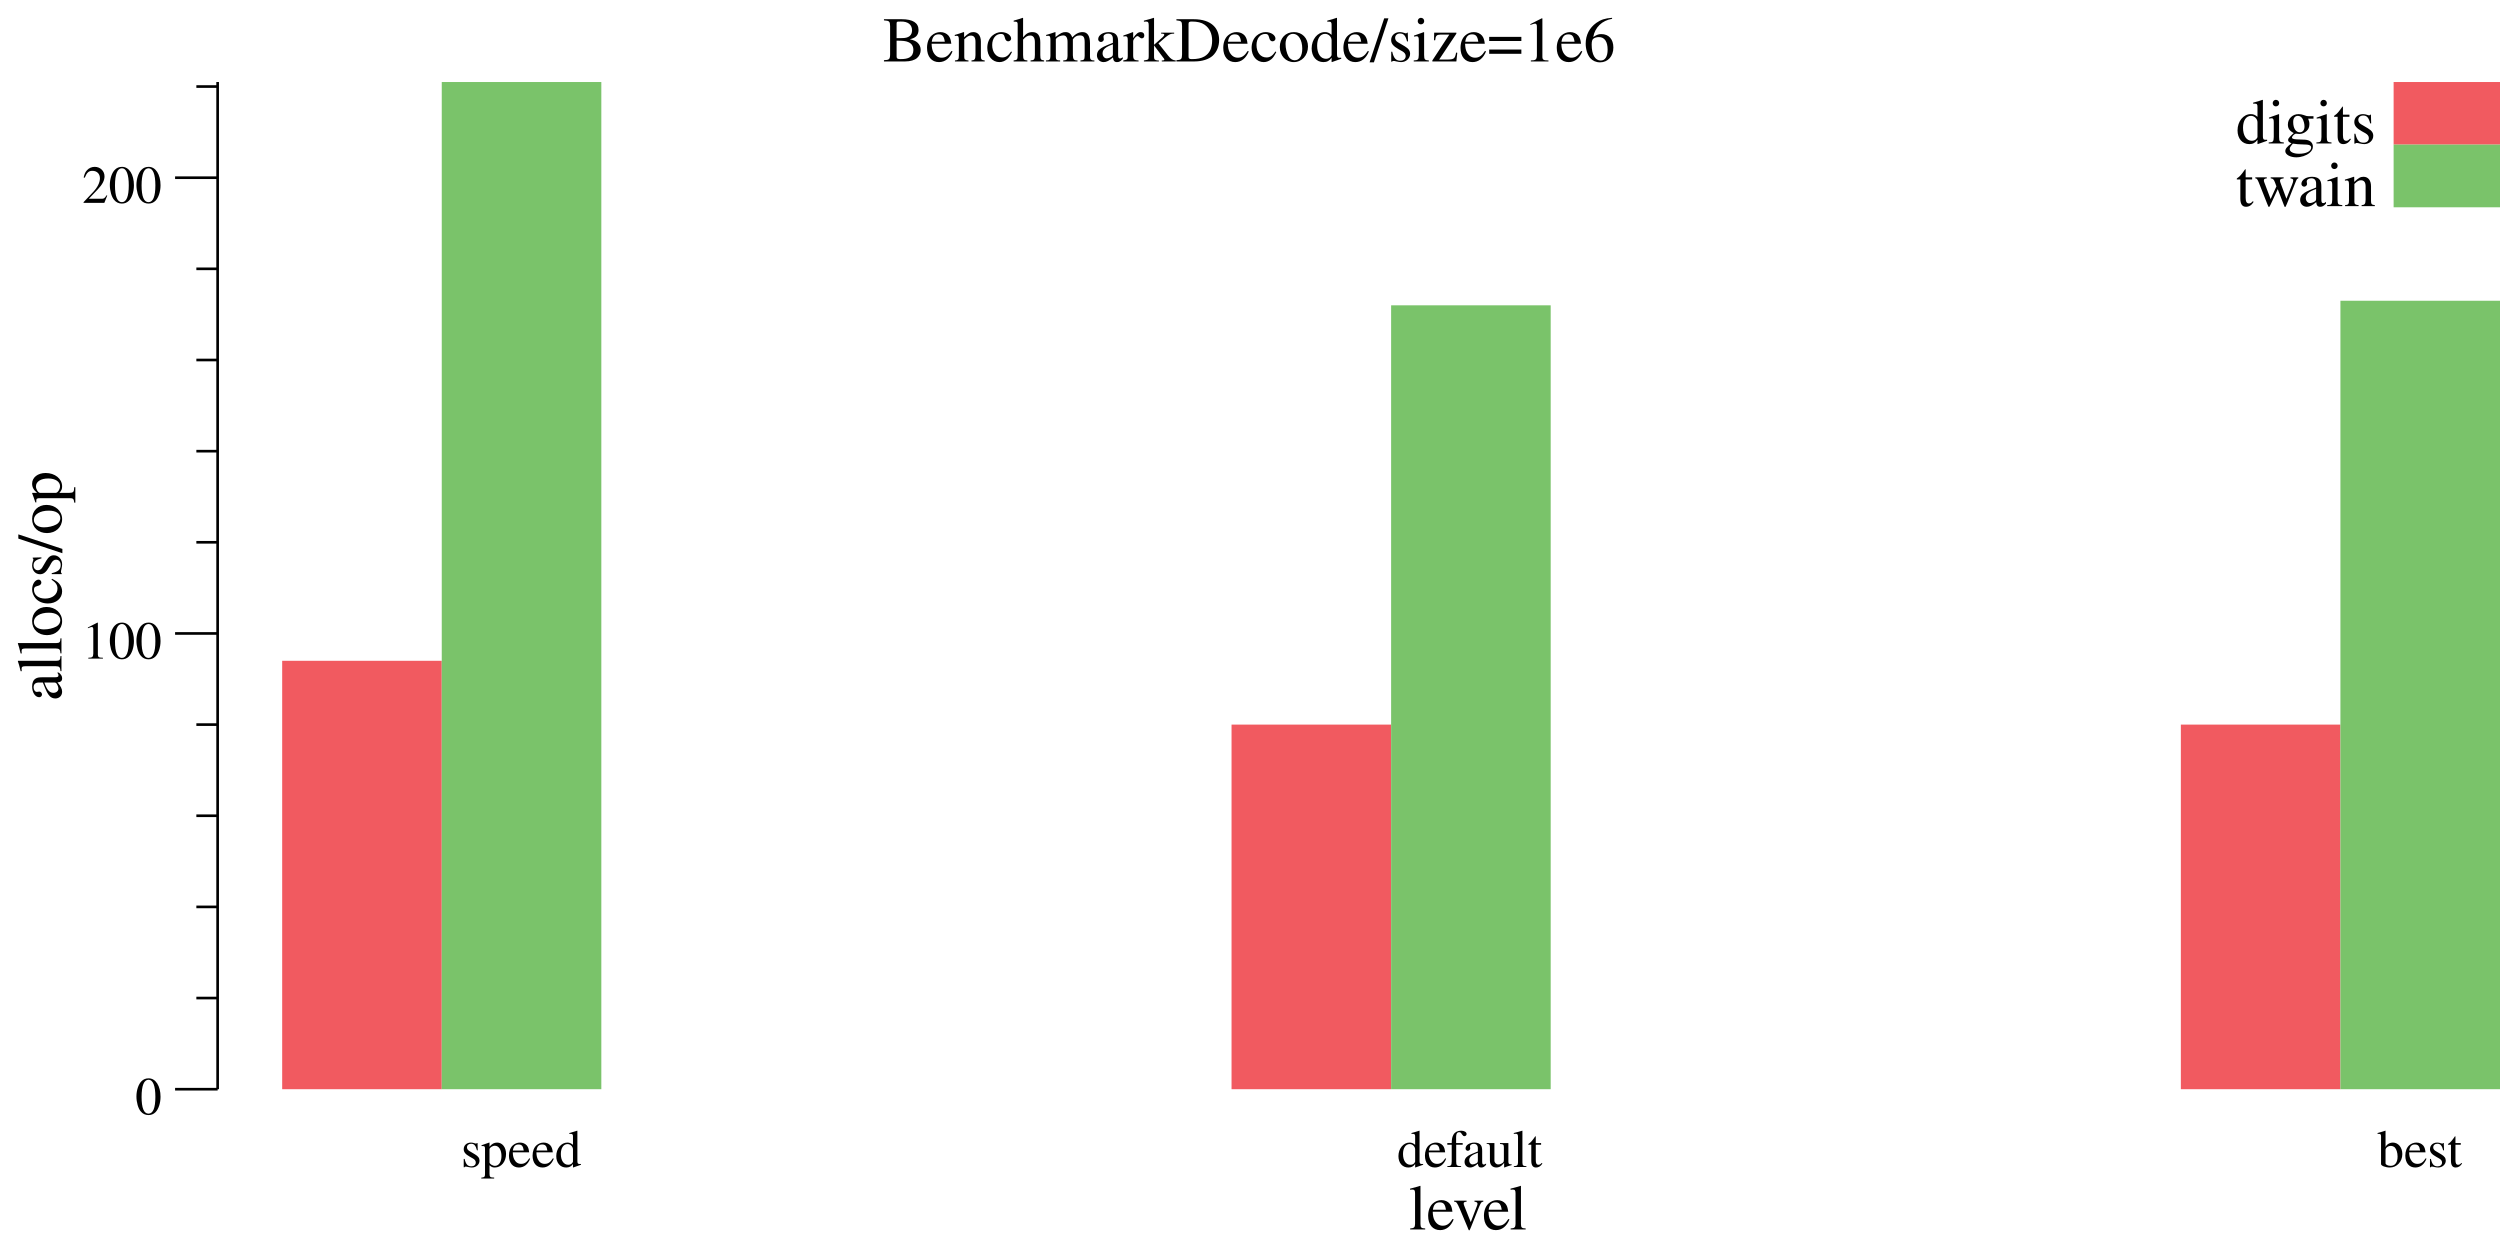
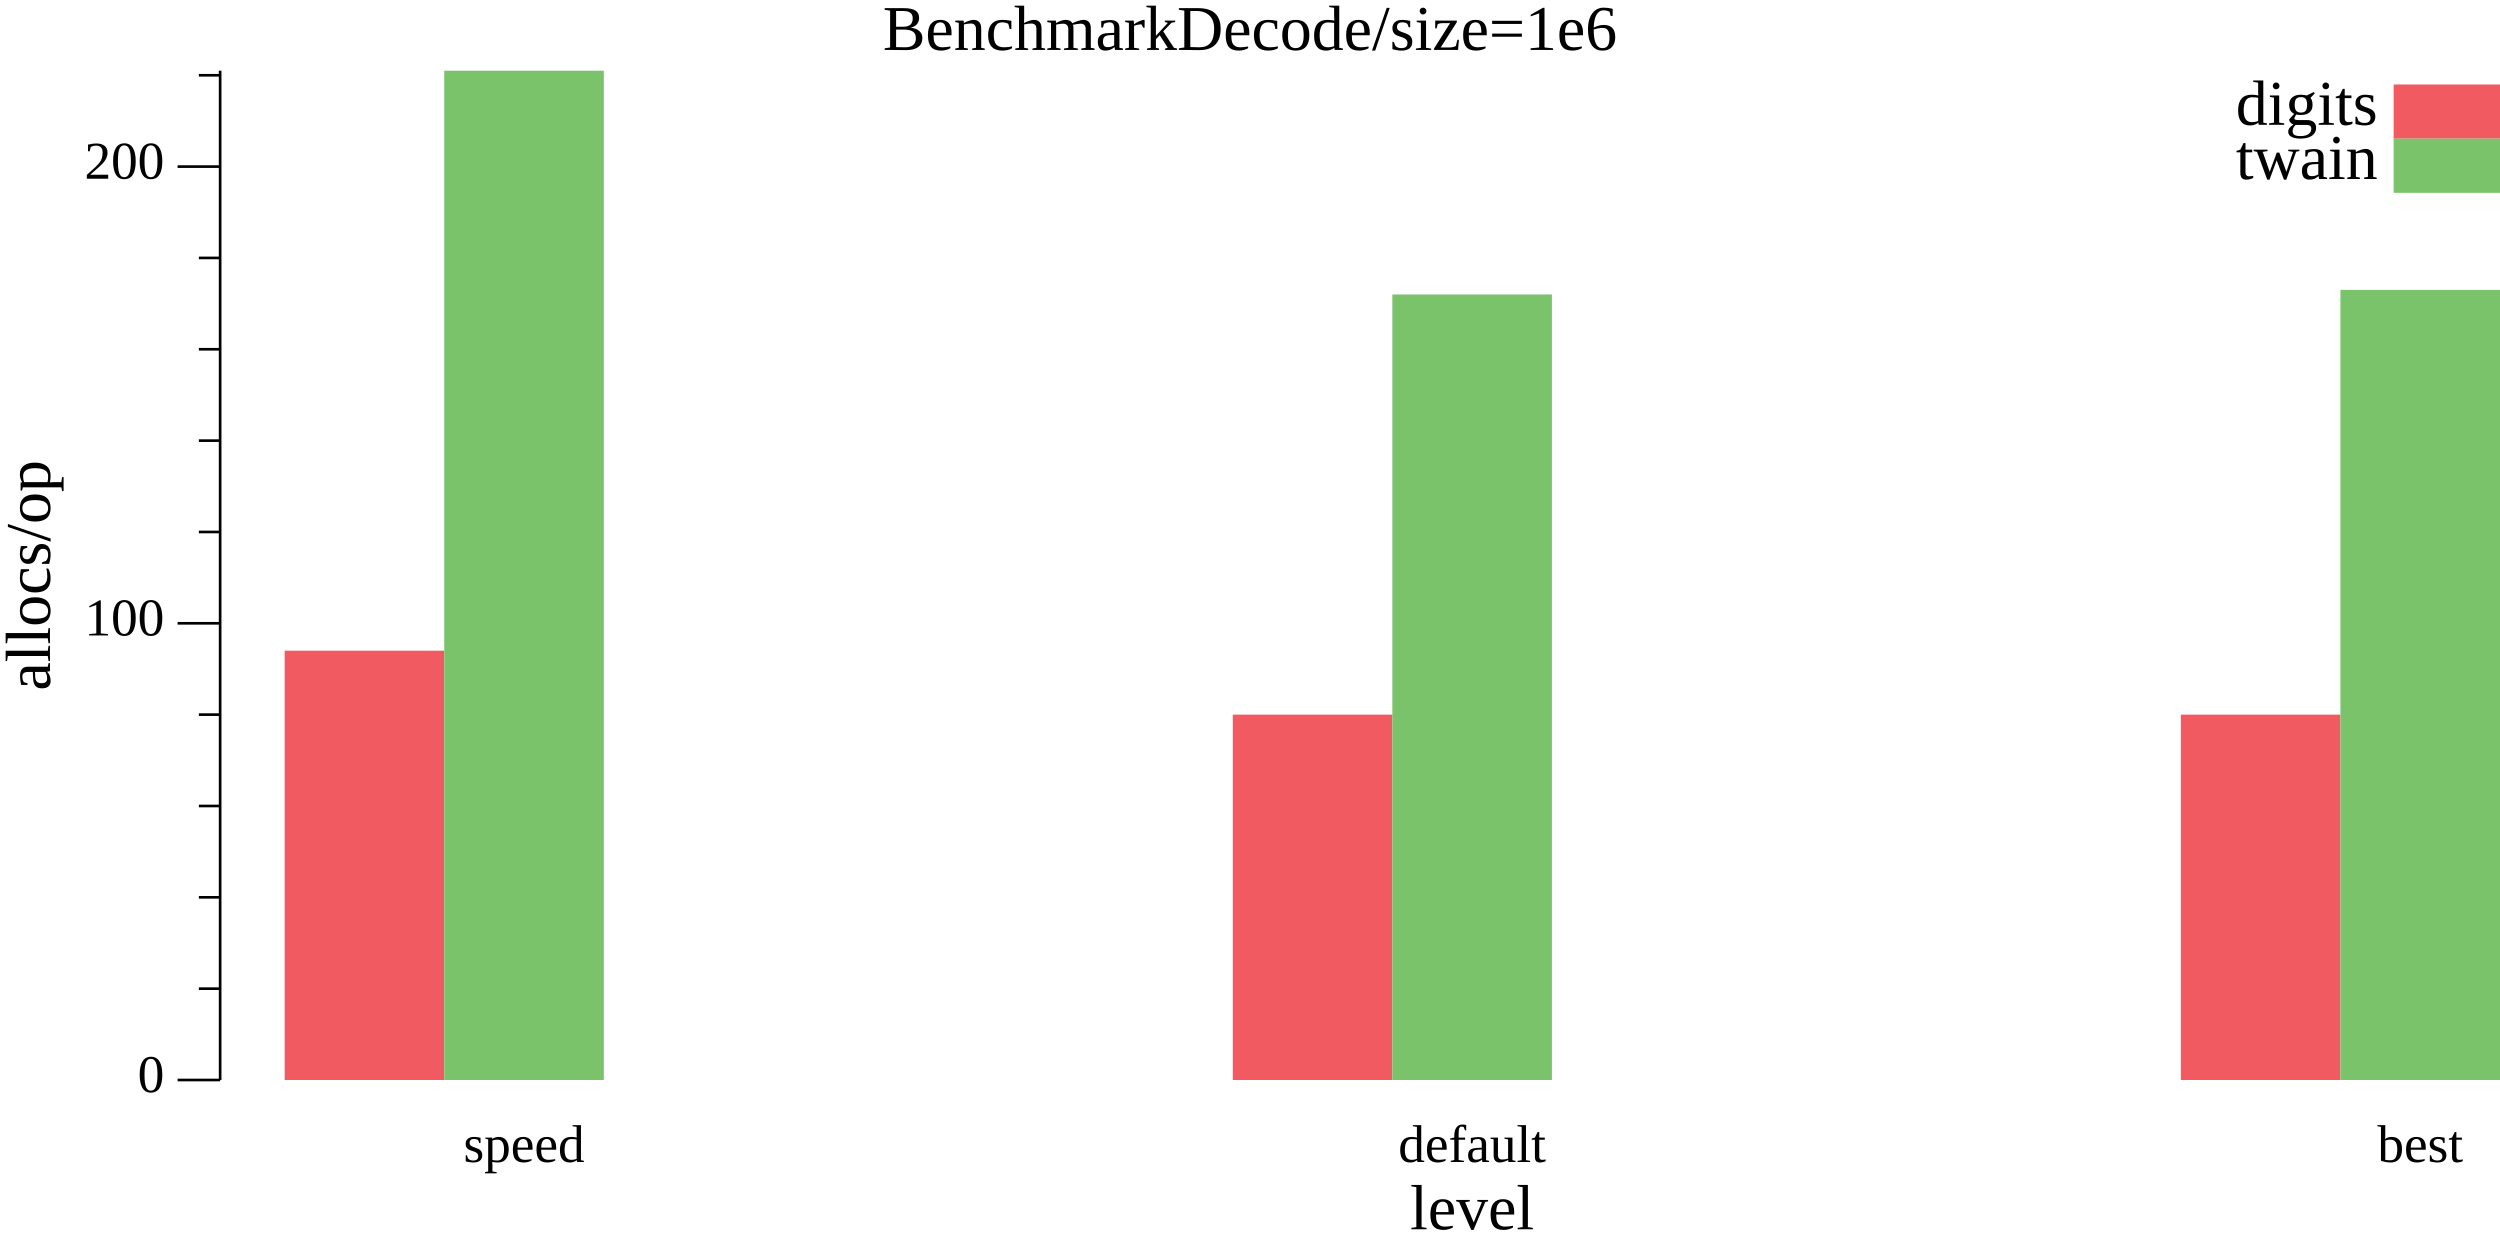
<svg xmlns="http://www.w3.org/2000/svg" width="470pt" height="235pt" viewBox="0 0 470 235">
  <g transform="scale(1, -1) translate(0, -235)">
    <path d="M0,0L470,0L470,235L0,235Z" style="fill:#FFFFFF" />
-     <text x="165.98" y="-223.45" transform="scale(1, -1)" style="font-family:Times;font-weight:normal;font-style:normal;font-size:12px">BenchmarkDecode/size=1e6</text>
-     <text x="264.86" y="-3.861" transform="scale(1, -1)" style="font-family:Times;font-weight:normal;font-style:normal;font-size:12px">level</text>
-     <text x="86.666" y="-15.602" transform="scale(1, -1)" style="font-family:Times;font-weight:normal;font-style:normal;font-size:10px">speed</text>
-     <text x="262.64" y="-15.602" transform="scale(1, -1)" style="font-family:Times;font-weight:normal;font-style:normal;font-size:10px">default</text>
-     <text x="446.95" y="-15.602" transform="scale(1, -1)" style="font-family:Times;font-weight:normal;font-style:normal;font-size:10px">best</text>
+     <text x="165.98" y="-225.61" transform="scale(1, -1)" style="font-family:Liberation Serif;font-variant:normal;font-weight:normal;font-style:normal;font-size:12px">BenchmarkDecode/size=1e6</text>
+     <text x="265.1" y="-3.902" transform="scale(1, -1)" style="font-family:Liberation Serif;font-variant:normal;font-weight:normal;font-style:normal;font-size:12px">level</text>
+     <text x="87.135" y="-16.541" transform="scale(1, -1)" style="font-family:Liberation Serif;font-variant:normal;font-weight:normal;font-style:normal;font-size:10px">speed</text>
+     <text x="262.88" y="-16.541" transform="scale(1, -1)" style="font-family:Liberation Serif;font-variant:normal;font-weight:normal;font-style:normal;font-size:10px">default</text>
+     <text x="446.95" y="-16.541" transform="scale(1, -1)" style="font-family:Liberation Serif;font-variant:normal;font-weight:normal;font-style:normal;font-size:10px">best</text>
    <g transform="rotate(90)">
-       <text x="103.25" y="11.555" transform="scale(1, -1)" style="font-family:Times;font-weight:normal;font-style:normal;font-size:12px">allocs/op</text>
+       <text x="105.17" y="9.387" transform="scale(1, -1)" style="font-family:Liberation Serif;font-variant:normal;font-weight:normal;font-style:normal;font-size:12px">allocs/op</text>
    </g>
-     <text x="25.416" y="-25.509" transform="scale(1, -1)" style="font-family:Times;font-weight:normal;font-style:normal;font-size:10px">0</text>
-     <text x="15.416" y="-111.19" transform="scale(1, -1)" style="font-family:Times;font-weight:normal;font-style:normal;font-size:10px">100</text>
-     <text x="15.416" y="-196.87" transform="scale(1, -1)" style="font-family:Times;font-weight:normal;font-style:normal;font-size:10px">200</text>
-     <path d="M32.916,30.23L40.916,30.23" style="fill:none;stroke:#000000;stroke-width:0.5" />
-     <path d="M32.916,115.91L40.916,115.91" style="fill:none;stroke:#000000;stroke-width:0.5" />
-     <path d="M32.916,201.59L40.916,201.59" style="fill:none;stroke:#000000;stroke-width:0.5" />
-     <path d="M36.916,47.367L40.916,47.367" style="fill:none;stroke:#000000;stroke-width:0.5" />
-     <path d="M36.916,64.503L40.916,64.503" style="fill:none;stroke:#000000;stroke-width:0.5" />
-     <path d="M36.916,81.639L40.916,81.639" style="fill:none;stroke:#000000;stroke-width:0.5" />
-     <path d="M36.916,98.775L40.916,98.775" style="fill:none;stroke:#000000;stroke-width:0.5" />
-     <path d="M36.916,133.05L40.916,133.05" style="fill:none;stroke:#000000;stroke-width:0.5" />
-     <path d="M36.916,150.18L40.916,150.18" style="fill:none;stroke:#000000;stroke-width:0.5" />
-     <path d="M36.916,167.32L40.916,167.32" style="fill:none;stroke:#000000;stroke-width:0.5" />
-     <path d="M36.916,184.46L40.916,184.46" style="fill:none;stroke:#000000;stroke-width:0.5" />
-     <path d="M36.916,218.73L40.916,218.73" style="fill:none;stroke:#000000;stroke-width:0.5" />
-     <path d="M40.916,30.23L40.916,219.58" style="fill:none;stroke:#000000;stroke-width:0.5" />
-     <path d="M53.05,30.23L53.05,110.77L83.05,110.77L83.05,30.23Z" style="fill:#F15A60" />
-     <path d="M231.53,30.23L231.53,98.775L261.53,98.775L261.53,30.23Z" style="fill:#F15A60" />
-     <path d="M410,30.23L410,98.775L440,98.775L440,30.23Z" style="fill:#F15A60" />
-     <path d="M83.05,30.23L83.05,219.58L113.05,219.58L113.05,30.23Z" style="fill:#7AC36A" />
-     <path d="M261.53,30.23L261.53,177.6L291.53,177.6L291.53,30.23Z" style="fill:#7AC36A" />
-     <path d="M440,30.23L440,178.46L470,178.46L470,30.23Z" style="fill:#7AC36A" />
-     <path d="M450,207.81L450,219.58L470,219.58L470,207.81Z" style="fill:#F15A60" />
-     <text x="420.33" y="-208.03" transform="scale(1, -1)" style="font-family:Times;font-weight:normal;font-style:normal;font-size:12px">digits</text>
-     <path d="M450,196.03L450,207.81L470,207.81L470,196.03Z" style="fill:#7AC36A" />
-     <text x="420.34" y="-196.25" transform="scale(1, -1)" style="font-family:Times;font-weight:normal;font-style:normal;font-size:12px">twain</text>
+     <text x="25.885" y="-29.674" transform="scale(1, -1)" style="font-family:Liberation Serif;font-variant:normal;font-weight:normal;font-style:normal;font-size:10px">0</text>
+     <text x="15.885" y="-115.53" transform="scale(1, -1)" style="font-family:Liberation Serif;font-variant:normal;font-weight:normal;font-style:normal;font-size:10px">100</text>
+     <text x="15.885" y="-201.4" transform="scale(1, -1)" style="font-family:Liberation Serif;font-variant:normal;font-weight:normal;font-style:normal;font-size:10px">200</text>
+     <path d="M33.385,31.959L41.385,31.959" style="fill:none;stroke:#000000;stroke-width:0.5" />
+     <path d="M33.385,117.82L41.385,117.82" style="fill:none;stroke:#000000;stroke-width:0.5" />
+     <path d="M33.385,203.68L41.385,203.68" style="fill:none;stroke:#000000;stroke-width:0.5" />
+     <path d="M37.385,49.131L41.385,49.131" style="fill:none;stroke:#000000;stroke-width:0.5" />
+     <path d="M37.385,66.303L41.385,66.303" style="fill:none;stroke:#000000;stroke-width:0.5" />
+     <path d="M37.385,83.475L41.385,83.475" style="fill:none;stroke:#000000;stroke-width:0.5" />
+     <path d="M37.385,100.65L41.385,100.65" style="fill:none;stroke:#000000;stroke-width:0.5" />
+     <path d="M37.385,134.99L41.385,134.99" style="fill:none;stroke:#000000;stroke-width:0.5" />
+     <path d="M37.385,152.16L41.385,152.16" style="fill:none;stroke:#000000;stroke-width:0.5" />
+     <path d="M37.385,169.34L41.385,169.34" style="fill:none;stroke:#000000;stroke-width:0.5" />
+     <path d="M37.385,186.51L41.385,186.51" style="fill:none;stroke:#000000;stroke-width:0.5" />
+     <path d="M37.385,220.85L41.385,220.85" style="fill:none;stroke:#000000;stroke-width:0.5" />
+     <path d="M41.385,31.959L41.385,221.71" style="fill:none;stroke:#000000;stroke-width:0.5" />
+     <path d="M53.519,31.959L53.519,112.67L83.519,112.67L83.519,31.959Z" style="fill:#F15A60" />
+     <path d="M231.76,31.959L231.76,100.65L261.76,100.65L261.76,31.959Z" style="fill:#F15A60" />
+     <path d="M410,31.959L410,100.65L440,100.65L440,31.959Z" style="fill:#F15A60" />
+     <path d="M83.519,31.959L83.519,221.71L113.52,221.71L113.52,31.959Z" style="fill:#7AC36A" />
+     <path d="M261.76,31.959L261.76,179.64L291.76,179.64L291.76,31.959Z" style="fill:#7AC36A" />
+     <path d="M440,31.959L440,180.5L470,180.5L470,31.959Z" style="fill:#7AC36A" />
+     <path d="M450,208.93L450,219.12L470,219.12L470,208.93Z" style="fill:#F15A60" />
+     <text x="420.33" y="-211.54" transform="scale(1, -1)" style="font-family:Liberation Serif;font-variant:normal;font-weight:normal;font-style:normal;font-size:12px">digits</text>
+     <path d="M450,198.75L450,208.93L470,208.93L470,198.75Z" style="fill:#7AC36A" />
+     <text x="420.34" y="-201.35" transform="scale(1, -1)" style="font-family:Liberation Serif;font-variant:normal;font-weight:normal;font-style:normal;font-size:12px">twain</text>
  </g>
</svg>
